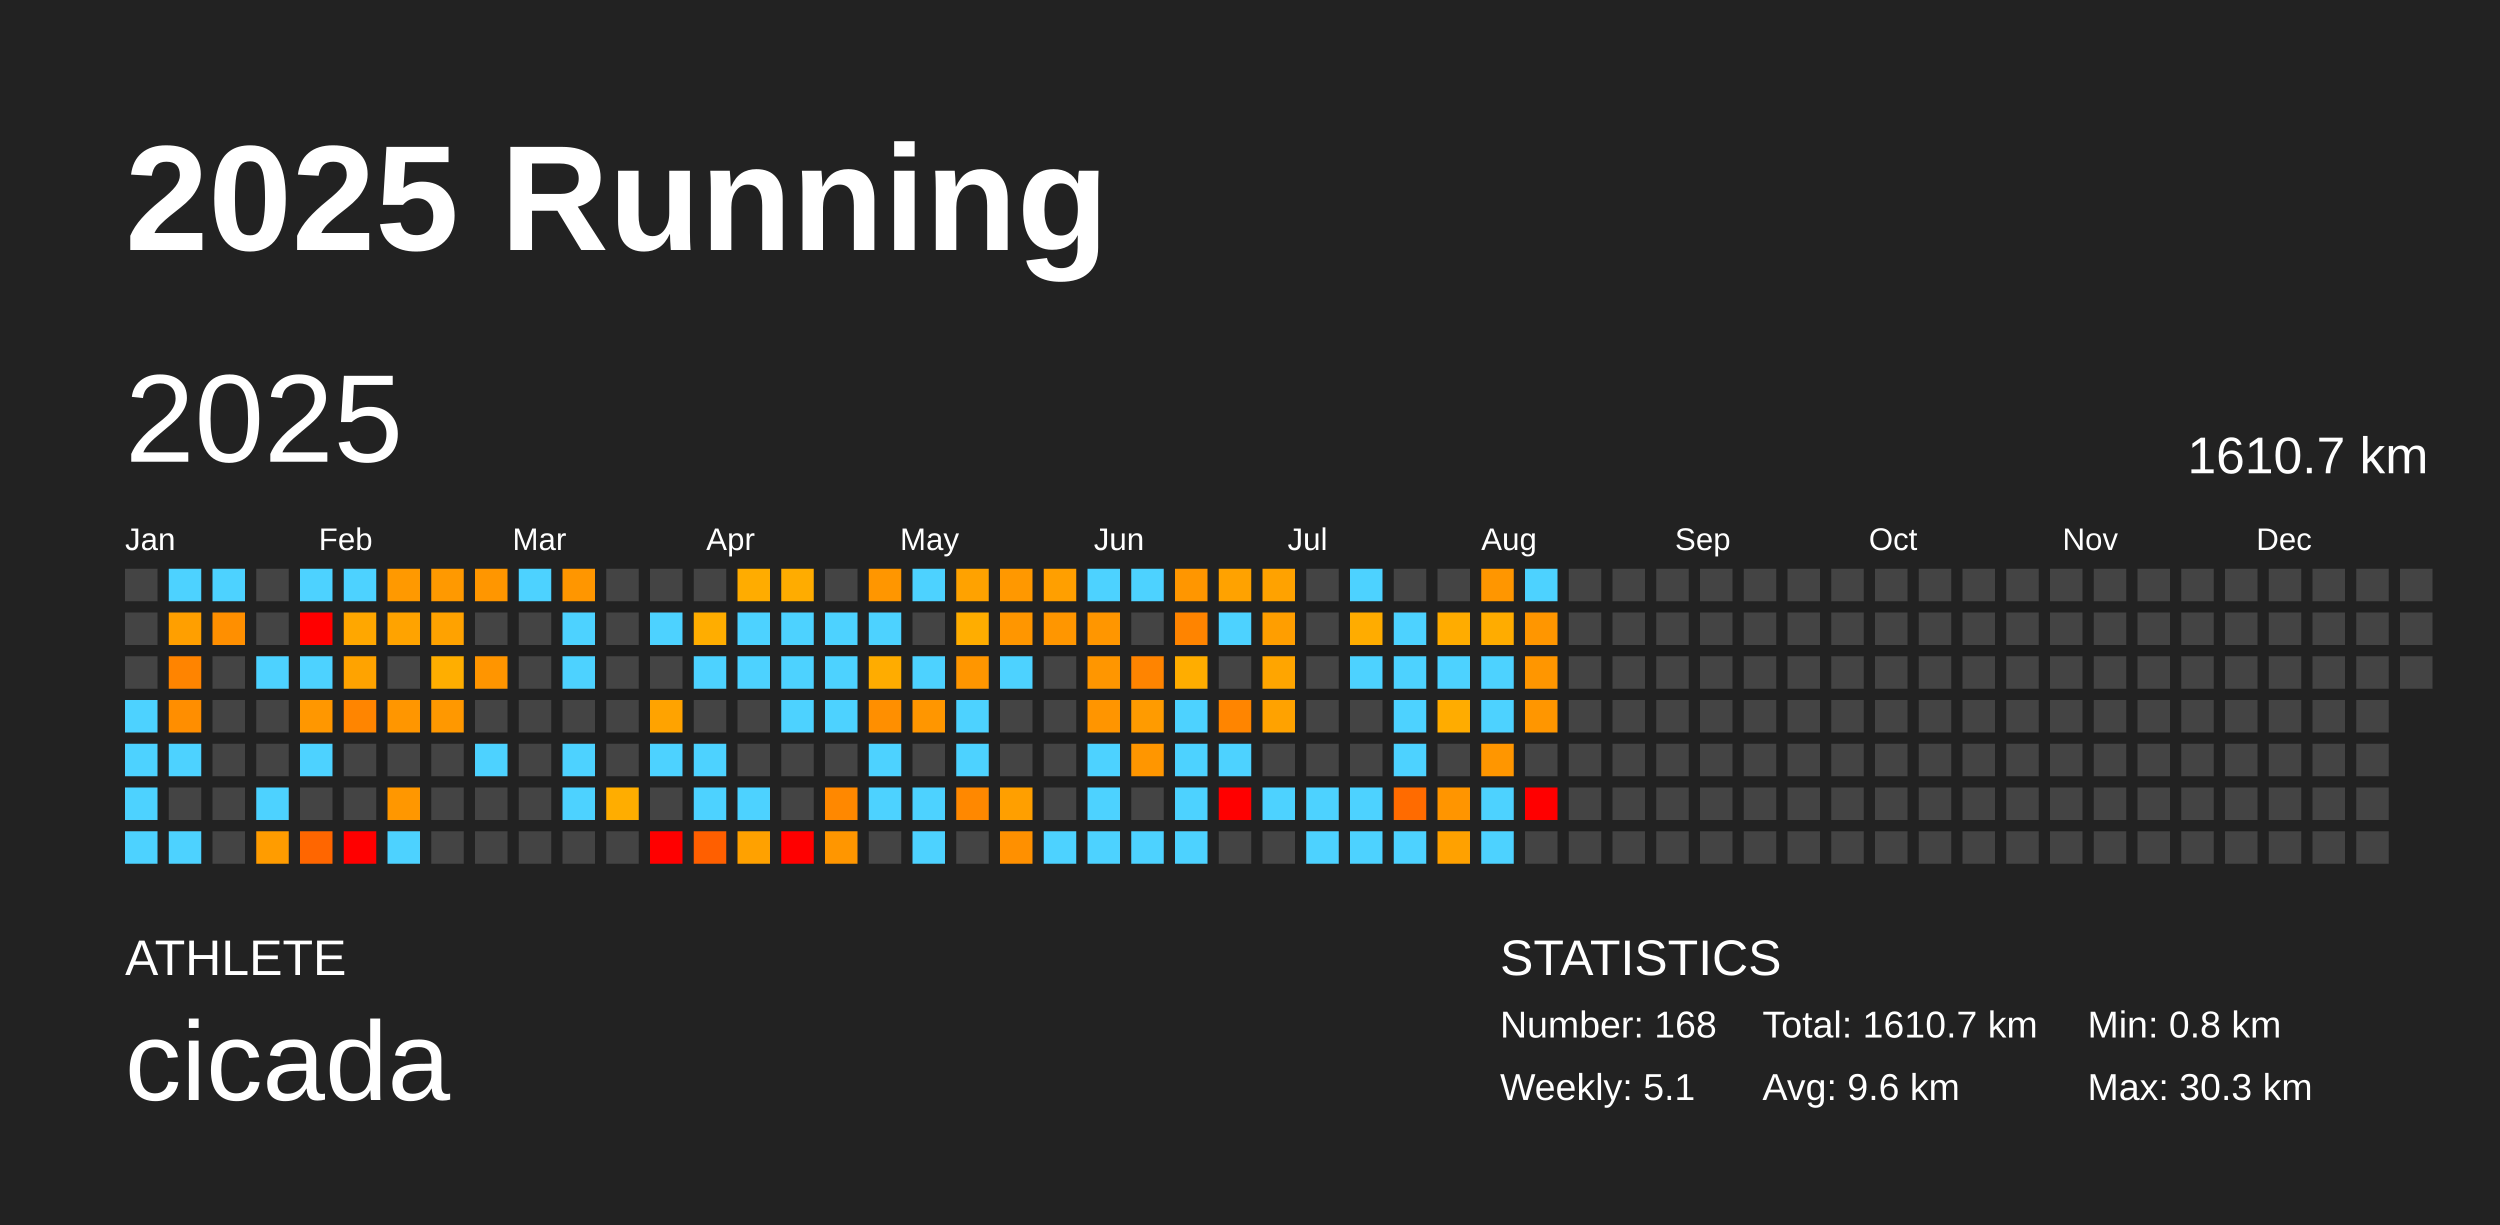
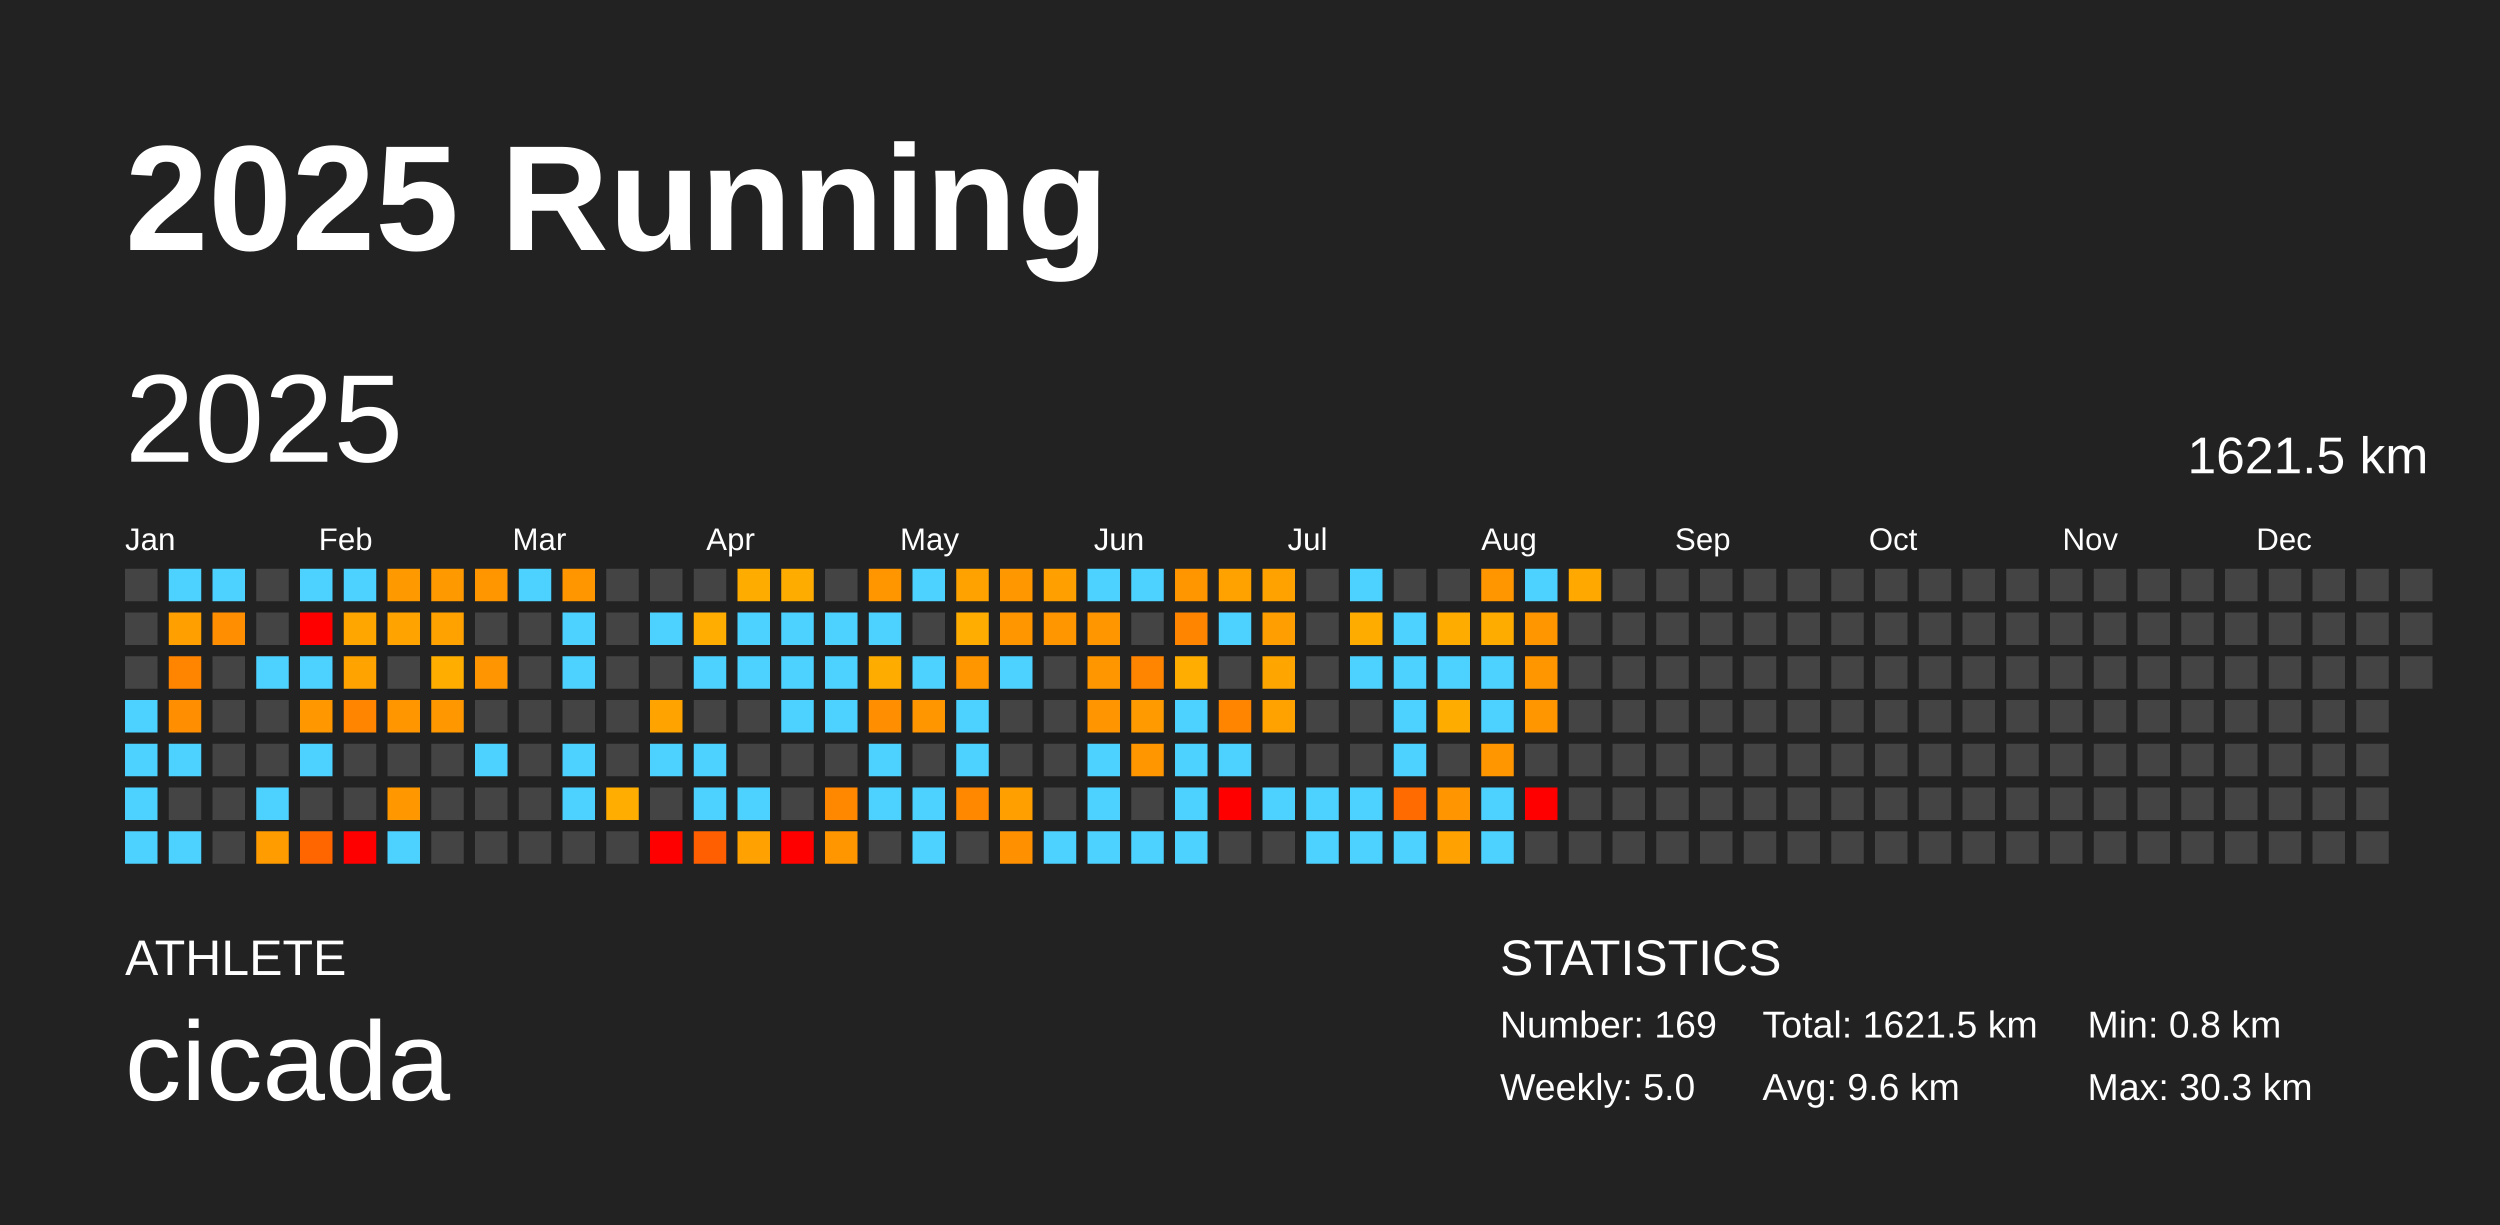
<svg xmlns="http://www.w3.org/2000/svg" baseProfile="full" height="98mm" version="1.1" viewBox="0,0,200,98" width="200mm">
  <defs />
  <rect fill="#222222" height="98" width="200" x="0" y="0" />
  <text fill="#FFFFFF" style="font-size:12px; font-family:Arial; font-weight:bold;" x="10" y="20">2025 Running</text>
  <text fill="#FFFFFF" style="font-size:4px; font-family:Arial" x="10" y="78">ATHLETE</text>
  <text fill="#FFFFFF" style="font-size:9px; font-family:Arial" x="10" y="88">cicada</text>
  <text fill="#FFFFFF" style="font-size:4px; font-family:Arial" x="120" y="78">STATISTICS</text>
-   <text fill="#FFFFFF" style="font-size:3px; font-family:Arial" x="120" y="83">Number: 168</text>
-   <text fill="#FFFFFF" style="font-size:3px; font-family:Arial" x="120" y="88">Weekly: 5.1</text>
-   <text fill="#FFFFFF" style="font-size:3px; font-family:Arial" x="141" y="83">Total: 1610.7 km</text>
+   <text fill="#FFFFFF" style="font-size:3px; font-family:Arial" x="120" y="83">Number: 169</text>
+   <text fill="#FFFFFF" style="font-size:3px; font-family:Arial" x="120" y="88">Weekly: 5.0</text>
+   <text fill="#FFFFFF" style="font-size:3px; font-family:Arial" x="141" y="83">Total: 1621.5 km</text>
  <text fill="#FFFFFF" style="font-size:3px; font-family:Arial" x="141" y="88">Avg: 9.6 km</text>
  <text fill="#FFFFFF" style="font-size:3px; font-family:Arial" x="167" y="83">Min: 0.8 km</text>
  <text fill="#FFFFFF" style="font-size:3px; font-family:Arial" x="167" y="88">Max: 30.3 km</text>
  <text dominant-baseline="hanging" fill="#FFFFFF" style="font-size:10.0px; font-family:Arial;" x="10" y="30">2025</text>
-   <text dominant-baseline="hanging" fill="#FFFFFF" style="font-size:4.125px; font-family:Arial;" x="175" y="35">1610.7 km</text>
+   <text dominant-baseline="hanging" fill="#FFFFFF" style="font-size:4.125px; font-family:Arial;" x="175" y="35">1621.5 km</text>
  <text fill="#FFFFFF" style="font-size:2.5px; font-family:Arial" x="10.0" y="44">Jan</text>
  <text fill="#FFFFFF" style="font-size:2.5px; font-family:Arial" x="25.5" y="44">Feb</text>
  <text fill="#FFFFFF" style="font-size:2.5px; font-family:Arial" x="41.0" y="44">Mar</text>
  <text fill="#FFFFFF" style="font-size:2.5px; font-family:Arial" x="56.5" y="44">Apr</text>
  <text fill="#FFFFFF" style="font-size:2.5px; font-family:Arial" x="72.0" y="44">May</text>
  <text fill="#FFFFFF" style="font-size:2.5px; font-family:Arial" x="87.5" y="44">Jun</text>
  <text fill="#FFFFFF" style="font-size:2.5px; font-family:Arial" x="103.0" y="44">Jul</text>
  <text fill="#FFFFFF" style="font-size:2.5px; font-family:Arial" x="118.5" y="44">Aug</text>
  <text fill="#FFFFFF" style="font-size:2.5px; font-family:Arial" x="134.0" y="44">Sep</text>
  <text fill="#FFFFFF" style="font-size:2.5px; font-family:Arial" x="149.5" y="44">Oct</text>
  <text fill="#FFFFFF" style="font-size:2.5px; font-family:Arial" x="165.0" y="44">Nov</text>
  <text fill="#FFFFFF" style="font-size:2.5px; font-family:Arial" x="180.5" y="44">Dec</text>
  <rect fill="#444444" height="2.6" width="2.6" x="10.0" y="45.5" />
  <rect fill="#444444" height="2.6" width="2.6" x="10.0" y="49.0" />
  <rect fill="#444444" height="2.6" width="2.6" x="10.0" y="52.5" />
  <rect fill="#4dd2ff" height="2.6" width="2.6" x="10.0" y="56.0" />
  <rect fill="#4dd2ff" height="2.6" width="2.6" x="10.0" y="59.5" />
  <rect fill="#4dd2ff" height="2.6" width="2.6" x="10.0" y="63.0" />
  <rect fill="#4dd2ff" height="2.6" width="2.6" x="10.0" y="66.5" />
  <rect fill="#4dd2ff" height="2.6" width="2.6" x="13.5" y="45.5" />
  <rect fill="#ff9f00" height="2.6" width="2.6" x="13.5" y="49.0" />
  <rect fill="#ff8400" height="2.6" width="2.6" x="13.5" y="52.5" />
  <rect fill="#ff8e00" height="2.6" width="2.6" x="13.5" y="56.0" />
  <rect fill="#4dd2ff" height="2.6" width="2.6" x="13.5" y="59.5" />
  <rect fill="#444444" height="2.6" width="2.6" x="13.5" y="63.0" />
  <rect fill="#4dd2ff" height="2.6" width="2.6" x="13.5" y="66.5" />
  <rect fill="#4dd2ff" height="2.6" width="2.6" x="17.0" y="45.5" />
  <rect fill="#ff8f00" height="2.6" width="2.6" x="17.0" y="49.0" />
  <rect fill="#444444" height="2.6" width="2.6" x="17.0" y="52.5" />
  <rect fill="#444444" height="2.6" width="2.6" x="17.0" y="56.0" />
  <rect fill="#444444" height="2.6" width="2.6" x="17.0" y="59.5" />
  <rect fill="#444444" height="2.6" width="2.6" x="17.0" y="63.0" />
  <rect fill="#444444" height="2.6" width="2.6" x="17.0" y="66.5" />
  <rect fill="#444444" height="2.6" width="2.6" x="20.5" y="45.5" />
  <rect fill="#444444" height="2.6" width="2.6" x="20.5" y="49.0" />
  <rect fill="#4dd2ff" height="2.6" width="2.6" x="20.5" y="52.5" />
  <rect fill="#444444" height="2.6" width="2.6" x="20.5" y="56.0" />
  <rect fill="#444444" height="2.6" width="2.6" x="20.5" y="59.5" />
  <rect fill="#4dd2ff" height="2.6" width="2.6" x="20.5" y="63.0" />
  <rect fill="#ff9c00" height="2.6" width="2.6" x="20.5" y="66.5" />
  <rect fill="#4dd2ff" height="2.6" width="2.6" x="24.0" y="45.5" />
  <rect fill="red" height="2.6" width="2.6" x="24.0" y="49.0" />
  <rect fill="#4dd2ff" height="2.6" width="2.6" x="24.0" y="52.5" />
  <rect fill="#ff9700" height="2.6" width="2.6" x="24.0" y="56.0" />
  <rect fill="#4dd2ff" height="2.6" width="2.6" x="24.0" y="59.5" />
  <rect fill="#444444" height="2.6" width="2.6" x="24.0" y="63.0" />
  <rect fill="#ff6600" height="2.6" width="2.6" x="24.0" y="66.5" />
  <rect fill="#4dd2ff" height="2.6" width="2.6" x="27.5" y="45.5" />
  <rect fill="#ffa700" height="2.6" width="2.6" x="27.5" y="49.0" />
  <rect fill="#ffa300" height="2.6" width="2.6" x="27.5" y="52.5" />
  <rect fill="#ff8500" height="2.6" width="2.6" x="27.5" y="56.0" />
  <rect fill="#444444" height="2.6" width="2.6" x="27.5" y="59.5" />
  <rect fill="#444444" height="2.6" width="2.6" x="27.5" y="63.0" />
  <rect fill="red" height="2.6" width="2.6" x="27.5" y="66.5" />
  <rect fill="#ff9900" height="2.6" width="2.6" x="31.0" y="45.5" />
  <rect fill="#ffa300" height="2.6" width="2.6" x="31.0" y="49.0" />
  <rect fill="#444444" height="2.6" width="2.6" x="31.0" y="52.5" />
  <rect fill="#ff9600" height="2.6" width="2.6" x="31.0" y="56.0" />
  <rect fill="#444444" height="2.6" width="2.6" x="31.0" y="59.5" />
  <rect fill="#ff9700" height="2.6" width="2.6" x="31.0" y="63.0" />
  <rect fill="#4dd2ff" height="2.6" width="2.6" x="31.0" y="66.5" />
  <rect fill="#ff9900" height="2.6" width="2.6" x="34.5" y="45.5" />
  <rect fill="#ffa200" height="2.6" width="2.6" x="34.5" y="49.0" />
  <rect fill="#ffae00" height="2.6" width="2.6" x="34.5" y="52.5" />
  <rect fill="#ff9800" height="2.6" width="2.6" x="34.5" y="56.0" />
  <rect fill="#444444" height="2.6" width="2.6" x="34.5" y="59.5" />
  <rect fill="#444444" height="2.6" width="2.6" x="34.5" y="63.0" />
  <rect fill="#444444" height="2.6" width="2.6" x="34.5" y="66.5" />
  <rect fill="#ff9600" height="2.6" width="2.6" x="38.0" y="45.5" />
  <rect fill="#444444" height="2.6" width="2.6" x="38.0" y="49.0" />
  <rect fill="#ff9500" height="2.6" width="2.6" x="38.0" y="52.5" />
  <rect fill="#444444" height="2.6" width="2.6" x="38.0" y="56.0" />
  <rect fill="#4dd2ff" height="2.6" width="2.6" x="38.0" y="59.5" />
  <rect fill="#444444" height="2.6" width="2.6" x="38.0" y="63.0" />
  <rect fill="#444444" height="2.6" width="2.6" x="38.0" y="66.5" />
  <rect fill="#4dd2ff" height="2.6" width="2.6" x="41.5" y="45.5" />
  <rect fill="#444444" height="2.6" width="2.6" x="41.5" y="49.0" />
  <rect fill="#444444" height="2.6" width="2.6" x="41.5" y="52.5" />
  <rect fill="#444444" height="2.6" width="2.6" x="41.5" y="56.0" />
  <rect fill="#444444" height="2.6" width="2.6" x="41.5" y="59.5" />
  <rect fill="#444444" height="2.6" width="2.6" x="41.5" y="63.0" />
  <rect fill="#444444" height="2.6" width="2.6" x="41.5" y="66.5" />
  <rect fill="#ff9600" height="2.6" width="2.6" x="45.0" y="45.5" />
  <rect fill="#4dd2ff" height="2.6" width="2.6" x="45.0" y="49.0" />
  <rect fill="#4dd2ff" height="2.6" width="2.6" x="45.0" y="52.5" />
  <rect fill="#444444" height="2.6" width="2.6" x="45.0" y="56.0" />
  <rect fill="#4dd2ff" height="2.6" width="2.6" x="45.0" y="59.5" />
  <rect fill="#4dd2ff" height="2.6" width="2.6" x="45.0" y="63.0" />
  <rect fill="#444444" height="2.6" width="2.6" x="45.0" y="66.5" />
  <rect fill="#444444" height="2.6" width="2.6" x="48.5" y="45.5" />
  <rect fill="#444444" height="2.6" width="2.6" x="48.5" y="49.0" />
  <rect fill="#444444" height="2.6" width="2.6" x="48.5" y="52.5" />
  <rect fill="#444444" height="2.6" width="2.6" x="48.5" y="56.0" />
  <rect fill="#444444" height="2.6" width="2.6" x="48.5" y="59.5" />
  <rect fill="#ffad00" height="2.6" width="2.6" x="48.5" y="63.0" />
  <rect fill="#444444" height="2.6" width="2.6" x="48.5" y="66.5" />
  <rect fill="#444444" height="2.6" width="2.6" x="52.0" y="45.5" />
  <rect fill="#4dd2ff" height="2.6" width="2.6" x="52.0" y="49.0" />
  <rect fill="#444444" height="2.6" width="2.6" x="52.0" y="52.5" />
  <rect fill="#ffa300" height="2.6" width="2.6" x="52.0" y="56.0" />
  <rect fill="#4dd2ff" height="2.6" width="2.6" x="52.0" y="59.5" />
  <rect fill="#444444" height="2.6" width="2.6" x="52.0" y="63.0" />
  <rect fill="red" height="2.6" width="2.6" x="52.0" y="66.5" />
  <rect fill="#444444" height="2.6" width="2.6" x="55.5" y="45.5" />
  <rect fill="#ffad00" height="2.6" width="2.6" x="55.5" y="49.0" />
  <rect fill="#4dd2ff" height="2.6" width="2.6" x="55.5" y="52.5" />
  <rect fill="#444444" height="2.6" width="2.6" x="55.5" y="56.0" />
  <rect fill="#4dd2ff" height="2.6" width="2.6" x="55.5" y="59.5" />
  <rect fill="#4dd2ff" height="2.6" width="2.6" x="55.5" y="63.0" />
  <rect fill="#ff5f00" height="2.6" width="2.6" x="55.5" y="66.5" />
  <rect fill="#ffac00" height="2.6" width="2.6" x="59.0" y="45.5" />
  <rect fill="#4dd2ff" height="2.6" width="2.6" x="59.0" y="49.0" />
  <rect fill="#4dd2ff" height="2.6" width="2.6" x="59.0" y="52.5" />
  <rect fill="#444444" height="2.6" width="2.6" x="59.0" y="56.0" />
  <rect fill="#444444" height="2.6" width="2.6" x="59.0" y="59.5" />
  <rect fill="#4dd2ff" height="2.6" width="2.6" x="59.0" y="63.0" />
  <rect fill="#ffa100" height="2.6" width="2.6" x="59.0" y="66.5" />
  <rect fill="#ffac00" height="2.6" width="2.6" x="62.5" y="45.5" />
  <rect fill="#4dd2ff" height="2.6" width="2.6" x="62.5" y="49.0" />
  <rect fill="#4dd2ff" height="2.6" width="2.6" x="62.5" y="52.5" />
  <rect fill="#4dd2ff" height="2.6" width="2.6" x="62.5" y="56.0" />
  <rect fill="#444444" height="2.6" width="2.6" x="62.5" y="59.5" />
  <rect fill="#444444" height="2.6" width="2.6" x="62.5" y="63.0" />
  <rect fill="red" height="2.6" width="2.6" x="62.5" y="66.5" />
  <rect fill="#444444" height="2.6" width="2.6" x="66.0" y="45.5" />
  <rect fill="#4dd2ff" height="2.6" width="2.6" x="66.0" y="49.0" />
  <rect fill="#4dd2ff" height="2.6" width="2.6" x="66.0" y="52.5" />
  <rect fill="#4dd2ff" height="2.6" width="2.6" x="66.0" y="56.0" />
  <rect fill="#444444" height="2.6" width="2.6" x="66.0" y="59.5" />
  <rect fill="#ff8800" height="2.6" width="2.6" x="66.0" y="63.0" />
  <rect fill="#ff9600" height="2.6" width="2.6" x="66.0" y="66.5" />
  <rect fill="#ff9600" height="2.6" width="2.6" x="69.5" y="45.5" />
  <rect fill="#4dd2ff" height="2.6" width="2.6" x="69.5" y="49.0" />
  <rect fill="#ffac00" height="2.6" width="2.6" x="69.5" y="52.5" />
  <rect fill="#ff8f00" height="2.6" width="2.6" x="69.5" y="56.0" />
  <rect fill="#4dd2ff" height="2.6" width="2.6" x="69.5" y="59.5" />
  <rect fill="#4dd2ff" height="2.6" width="2.6" x="69.5" y="63.0" />
  <rect fill="#444444" height="2.6" width="2.6" x="69.5" y="66.5" />
  <rect fill="#4dd2ff" height="2.6" width="2.6" x="73.0" y="45.5" />
  <rect fill="#444444" height="2.6" width="2.6" x="73.0" y="49.0" />
  <rect fill="#4dd2ff" height="2.6" width="2.6" x="73.0" y="52.5" />
  <rect fill="#ff9600" height="2.6" width="2.6" x="73.0" y="56.0" />
  <rect fill="#444444" height="2.6" width="2.6" x="73.0" y="59.5" />
  <rect fill="#4dd2ff" height="2.6" width="2.6" x="73.0" y="63.0" />
  <rect fill="#4dd2ff" height="2.6" width="2.6" x="73.0" y="66.5" />
  <rect fill="#ffa200" height="2.6" width="2.6" x="76.5" y="45.5" />
  <rect fill="#ffad00" height="2.6" width="2.6" x="76.5" y="49.0" />
  <rect fill="#ff9600" height="2.6" width="2.6" x="76.5" y="52.5" />
  <rect fill="#4dd2ff" height="2.6" width="2.6" x="76.5" y="56.0" />
  <rect fill="#4dd2ff" height="2.6" width="2.6" x="76.5" y="59.5" />
  <rect fill="#ff8800" height="2.6" width="2.6" x="76.5" y="63.0" />
  <rect fill="#444444" height="2.6" width="2.6" x="76.5" y="66.5" />
  <rect fill="#ff9800" height="2.6" width="2.6" x="80.0" y="45.5" />
  <rect fill="#ff9600" height="2.6" width="2.6" x="80.0" y="49.0" />
  <rect fill="#4dd2ff" height="2.6" width="2.6" x="80.0" y="52.5" />
  <rect fill="#444444" height="2.6" width="2.6" x="80.0" y="56.0" />
  <rect fill="#444444" height="2.6" width="2.6" x="80.0" y="59.5" />
  <rect fill="#ff9f00" height="2.6" width="2.6" x="80.0" y="63.0" />
  <rect fill="#ff9000" height="2.6" width="2.6" x="80.0" y="66.5" />
  <rect fill="#ff9f00" height="2.6" width="2.6" x="83.5" y="45.5" />
  <rect fill="#ff9600" height="2.6" width="2.6" x="83.5" y="49.0" />
  <rect fill="#444444" height="2.6" width="2.6" x="83.5" y="52.5" />
  <rect fill="#444444" height="2.6" width="2.6" x="83.5" y="56.0" />
  <rect fill="#444444" height="2.6" width="2.6" x="83.5" y="59.5" />
  <rect fill="#444444" height="2.6" width="2.6" x="83.5" y="63.0" />
  <rect fill="#4dd2ff" height="2.6" width="2.6" x="83.5" y="66.5" />
  <rect fill="#4dd2ff" height="2.6" width="2.6" x="87.0" y="45.5" />
  <rect fill="#ff9600" height="2.6" width="2.6" x="87.0" y="49.0" />
  <rect fill="#ff9600" height="2.6" width="2.6" x="87.0" y="52.5" />
  <rect fill="#ff9500" height="2.6" width="2.6" x="87.0" y="56.0" />
  <rect fill="#4dd2ff" height="2.6" width="2.6" x="87.0" y="59.5" />
  <rect fill="#4dd2ff" height="2.6" width="2.6" x="87.0" y="63.0" />
  <rect fill="#4dd2ff" height="2.6" width="2.6" x="87.0" y="66.5" />
  <rect fill="#4dd2ff" height="2.6" width="2.6" x="90.5" y="45.5" />
  <rect fill="#444444" height="2.6" width="2.6" x="90.5" y="49.0" />
  <rect fill="#ff8400" height="2.6" width="2.6" x="90.5" y="52.5" />
  <rect fill="#ff9b00" height="2.6" width="2.6" x="90.5" y="56.0" />
  <rect fill="#ff9600" height="2.6" width="2.6" x="90.5" y="59.5" />
  <rect fill="#444444" height="2.6" width="2.6" x="90.5" y="63.0" />
  <rect fill="#4dd2ff" height="2.6" width="2.6" x="90.5" y="66.5" />
  <rect fill="#ff9600" height="2.6" width="2.6" x="94.0" y="45.5" />
  <rect fill="#ff8400" height="2.6" width="2.6" x="94.0" y="49.0" />
  <rect fill="#ffad00" height="2.6" width="2.6" x="94.0" y="52.5" />
  <rect fill="#4dd2ff" height="2.6" width="2.6" x="94.0" y="56.0" />
  <rect fill="#4dd2ff" height="2.6" width="2.6" x="94.0" y="59.5" />
  <rect fill="#4dd2ff" height="2.6" width="2.6" x="94.0" y="63.0" />
  <rect fill="#4dd2ff" height="2.6" width="2.6" x="94.0" y="66.5" />
  <rect fill="#ffa200" height="2.6" width="2.6" x="97.5" y="45.5" />
  <rect fill="#4dd2ff" height="2.6" width="2.6" x="97.5" y="49.0" />
  <rect fill="#444444" height="2.6" width="2.6" x="97.5" y="52.5" />
  <rect fill="#ff8500" height="2.6" width="2.6" x="97.5" y="56.0" />
  <rect fill="#4dd2ff" height="2.6" width="2.6" x="97.5" y="59.5" />
  <rect fill="red" height="2.6" width="2.6" x="97.5" y="63.0" />
  <rect fill="#444444" height="2.6" width="2.6" x="97.5" y="66.5" />
  <rect fill="#ffa200" height="2.6" width="2.6" x="101.0" y="45.5" />
  <rect fill="#ff9e00" height="2.6" width="2.6" x="101.0" y="49.0" />
  <rect fill="#ffa500" height="2.6" width="2.6" x="101.0" y="52.5" />
  <rect fill="#ffa200" height="2.6" width="2.6" x="101.0" y="56.0" />
  <rect fill="#444444" height="2.6" width="2.6" x="101.0" y="59.5" />
  <rect fill="#4dd2ff" height="2.6" width="2.6" x="101.0" y="63.0" />
  <rect fill="#444444" height="2.6" width="2.6" x="101.0" y="66.5" />
  <rect fill="#444444" height="2.6" width="2.6" x="104.5" y="45.5" />
  <rect fill="#444444" height="2.6" width="2.6" x="104.5" y="49.0" />
  <rect fill="#444444" height="2.6" width="2.6" x="104.5" y="52.5" />
  <rect fill="#444444" height="2.6" width="2.6" x="104.5" y="56.0" />
  <rect fill="#444444" height="2.6" width="2.6" x="104.5" y="59.5" />
  <rect fill="#4dd2ff" height="2.6" width="2.6" x="104.5" y="63.0" />
  <rect fill="#4dd2ff" height="2.6" width="2.6" x="104.5" y="66.5" />
  <rect fill="#4dd2ff" height="2.6" width="2.6" x="108.0" y="45.5" />
  <rect fill="#ffac00" height="2.6" width="2.6" x="108.0" y="49.0" />
  <rect fill="#4dd2ff" height="2.6" width="2.6" x="108.0" y="52.5" />
  <rect fill="#444444" height="2.6" width="2.6" x="108.0" y="56.0" />
  <rect fill="#444444" height="2.6" width="2.6" x="108.0" y="59.5" />
  <rect fill="#4dd2ff" height="2.6" width="2.6" x="108.0" y="63.0" />
  <rect fill="#4dd2ff" height="2.6" width="2.6" x="108.0" y="66.5" />
  <rect fill="#444444" height="2.6" width="2.6" x="111.5" y="45.5" />
  <rect fill="#4dd2ff" height="2.6" width="2.6" x="111.5" y="49.0" />
  <rect fill="#4dd2ff" height="2.6" width="2.6" x="111.5" y="52.5" />
  <rect fill="#4dd2ff" height="2.6" width="2.6" x="111.5" y="56.0" />
  <rect fill="#4dd2ff" height="2.6" width="2.6" x="111.5" y="59.5" />
  <rect fill="#ff6b00" height="2.6" width="2.6" x="111.5" y="63.0" />
  <rect fill="#4dd2ff" height="2.6" width="2.6" x="111.5" y="66.5" />
  <rect fill="#444444" height="2.6" width="2.6" x="115.0" y="45.5" />
  <rect fill="#ffac00" height="2.6" width="2.6" x="115.0" y="49.0" />
  <rect fill="#4dd2ff" height="2.6" width="2.6" x="115.0" y="52.5" />
  <rect fill="#ffac00" height="2.6" width="2.6" x="115.0" y="56.0" />
  <rect fill="#444444" height="2.6" width="2.6" x="115.0" y="59.5" />
  <rect fill="#ff9500" height="2.6" width="2.6" x="115.0" y="63.0" />
  <rect fill="#ffa100" height="2.6" width="2.6" x="115.0" y="66.5" />
  <rect fill="#ff9600" height="2.6" width="2.6" x="118.5" y="45.5" />
  <rect fill="#ffac00" height="2.6" width="2.6" x="118.5" y="49.0" />
  <rect fill="#4dd2ff" height="2.6" width="2.6" x="118.5" y="52.5" />
  <rect fill="#4dd2ff" height="2.6" width="2.6" x="118.5" y="56.0" />
  <rect fill="#ff9600" height="2.6" width="2.6" x="118.5" y="59.5" />
  <rect fill="#4dd2ff" height="2.6" width="2.6" x="118.5" y="63.0" />
  <rect fill="#4dd2ff" height="2.6" width="2.6" x="118.5" y="66.5" />
  <rect fill="#4dd2ff" height="2.6" width="2.6" x="122.0" y="45.5" />
  <rect fill="#ff9600" height="2.6" width="2.6" x="122.0" y="49.0" />
  <rect fill="#ff9600" height="2.6" width="2.6" x="122.0" y="52.5" />
  <rect fill="#ff9600" height="2.6" width="2.6" x="122.0" y="56.0" />
  <rect fill="#444444" height="2.6" width="2.6" x="122.0" y="59.5" />
  <rect fill="red" height="2.6" width="2.6" x="122.0" y="63.0" />
  <rect fill="#444444" height="2.6" width="2.6" x="122.0" y="66.5" />
-   <rect fill="#444444" height="2.6" width="2.6" x="125.5" y="45.5" />
+   <rect fill="#ffa800" height="2.6" width="2.6" x="125.5" y="45.5" />
  <rect fill="#444444" height="2.6" width="2.6" x="125.5" y="49.0" />
  <rect fill="#444444" height="2.6" width="2.6" x="125.5" y="52.5" />
  <rect fill="#444444" height="2.6" width="2.6" x="125.5" y="56.0" />
  <rect fill="#444444" height="2.6" width="2.6" x="125.5" y="59.5" />
  <rect fill="#444444" height="2.6" width="2.6" x="125.5" y="63.0" />
  <rect fill="#444444" height="2.6" width="2.6" x="125.5" y="66.5" />
  <rect fill="#444444" height="2.6" width="2.6" x="129.0" y="45.5" />
  <rect fill="#444444" height="2.6" width="2.6" x="129.0" y="49.0" />
  <rect fill="#444444" height="2.6" width="2.6" x="129.0" y="52.5" />
  <rect fill="#444444" height="2.6" width="2.6" x="129.0" y="56.0" />
  <rect fill="#444444" height="2.6" width="2.6" x="129.0" y="59.5" />
  <rect fill="#444444" height="2.6" width="2.6" x="129.0" y="63.0" />
  <rect fill="#444444" height="2.6" width="2.6" x="129.0" y="66.5" />
  <rect fill="#444444" height="2.6" width="2.6" x="132.5" y="45.5" />
  <rect fill="#444444" height="2.6" width="2.6" x="132.5" y="49.0" />
  <rect fill="#444444" height="2.6" width="2.6" x="132.5" y="52.5" />
  <rect fill="#444444" height="2.6" width="2.6" x="132.5" y="56.0" />
  <rect fill="#444444" height="2.6" width="2.6" x="132.5" y="59.5" />
  <rect fill="#444444" height="2.6" width="2.6" x="132.5" y="63.0" />
  <rect fill="#444444" height="2.6" width="2.6" x="132.5" y="66.5" />
  <rect fill="#444444" height="2.6" width="2.6" x="136.0" y="45.5" />
  <rect fill="#444444" height="2.6" width="2.6" x="136.0" y="49.0" />
  <rect fill="#444444" height="2.6" width="2.6" x="136.0" y="52.5" />
  <rect fill="#444444" height="2.6" width="2.6" x="136.0" y="56.0" />
  <rect fill="#444444" height="2.6" width="2.6" x="136.0" y="59.5" />
  <rect fill="#444444" height="2.6" width="2.6" x="136.0" y="63.0" />
  <rect fill="#444444" height="2.6" width="2.6" x="136.0" y="66.5" />
  <rect fill="#444444" height="2.6" width="2.6" x="139.5" y="45.5" />
  <rect fill="#444444" height="2.6" width="2.6" x="139.5" y="49.0" />
  <rect fill="#444444" height="2.6" width="2.6" x="139.5" y="52.5" />
  <rect fill="#444444" height="2.6" width="2.6" x="139.5" y="56.0" />
  <rect fill="#444444" height="2.6" width="2.6" x="139.5" y="59.5" />
  <rect fill="#444444" height="2.6" width="2.6" x="139.5" y="63.0" />
  <rect fill="#444444" height="2.6" width="2.6" x="139.5" y="66.5" />
  <rect fill="#444444" height="2.6" width="2.6" x="143.0" y="45.5" />
  <rect fill="#444444" height="2.6" width="2.6" x="143.0" y="49.0" />
  <rect fill="#444444" height="2.6" width="2.6" x="143.0" y="52.5" />
  <rect fill="#444444" height="2.6" width="2.6" x="143.0" y="56.0" />
  <rect fill="#444444" height="2.6" width="2.6" x="143.0" y="59.5" />
  <rect fill="#444444" height="2.6" width="2.6" x="143.0" y="63.0" />
  <rect fill="#444444" height="2.6" width="2.6" x="143.0" y="66.5" />
  <rect fill="#444444" height="2.6" width="2.6" x="146.5" y="45.5" />
  <rect fill="#444444" height="2.6" width="2.6" x="146.5" y="49.0" />
  <rect fill="#444444" height="2.6" width="2.6" x="146.5" y="52.5" />
  <rect fill="#444444" height="2.6" width="2.6" x="146.5" y="56.0" />
  <rect fill="#444444" height="2.6" width="2.6" x="146.5" y="59.5" />
  <rect fill="#444444" height="2.6" width="2.6" x="146.5" y="63.0" />
  <rect fill="#444444" height="2.6" width="2.6" x="146.5" y="66.5" />
  <rect fill="#444444" height="2.6" width="2.6" x="150.0" y="45.5" />
  <rect fill="#444444" height="2.6" width="2.6" x="150.0" y="49.0" />
  <rect fill="#444444" height="2.6" width="2.6" x="150.0" y="52.5" />
  <rect fill="#444444" height="2.6" width="2.6" x="150.0" y="56.0" />
  <rect fill="#444444" height="2.6" width="2.6" x="150.0" y="59.5" />
  <rect fill="#444444" height="2.6" width="2.6" x="150.0" y="63.0" />
  <rect fill="#444444" height="2.6" width="2.6" x="150.0" y="66.5" />
  <rect fill="#444444" height="2.6" width="2.6" x="153.5" y="45.5" />
  <rect fill="#444444" height="2.6" width="2.6" x="153.5" y="49.0" />
  <rect fill="#444444" height="2.6" width="2.6" x="153.5" y="52.5" />
  <rect fill="#444444" height="2.6" width="2.6" x="153.5" y="56.0" />
  <rect fill="#444444" height="2.6" width="2.6" x="153.5" y="59.5" />
  <rect fill="#444444" height="2.6" width="2.6" x="153.5" y="63.0" />
  <rect fill="#444444" height="2.6" width="2.6" x="153.5" y="66.5" />
  <rect fill="#444444" height="2.6" width="2.6" x="157.0" y="45.5" />
  <rect fill="#444444" height="2.6" width="2.6" x="157.0" y="49.0" />
  <rect fill="#444444" height="2.6" width="2.6" x="157.0" y="52.5" />
  <rect fill="#444444" height="2.6" width="2.6" x="157.0" y="56.0" />
  <rect fill="#444444" height="2.6" width="2.6" x="157.0" y="59.5" />
  <rect fill="#444444" height="2.6" width="2.6" x="157.0" y="63.0" />
  <rect fill="#444444" height="2.6" width="2.6" x="157.0" y="66.5" />
  <rect fill="#444444" height="2.6" width="2.6" x="160.5" y="45.5" />
  <rect fill="#444444" height="2.6" width="2.6" x="160.5" y="49.0" />
  <rect fill="#444444" height="2.6" width="2.6" x="160.5" y="52.5" />
  <rect fill="#444444" height="2.6" width="2.6" x="160.5" y="56.0" />
  <rect fill="#444444" height="2.6" width="2.6" x="160.5" y="59.5" />
  <rect fill="#444444" height="2.6" width="2.6" x="160.5" y="63.0" />
  <rect fill="#444444" height="2.6" width="2.6" x="160.5" y="66.5" />
  <rect fill="#444444" height="2.6" width="2.6" x="164.0" y="45.5" />
  <rect fill="#444444" height="2.6" width="2.6" x="164.0" y="49.0" />
  <rect fill="#444444" height="2.6" width="2.6" x="164.0" y="52.5" />
  <rect fill="#444444" height="2.6" width="2.6" x="164.0" y="56.0" />
  <rect fill="#444444" height="2.6" width="2.6" x="164.0" y="59.5" />
  <rect fill="#444444" height="2.6" width="2.6" x="164.0" y="63.0" />
  <rect fill="#444444" height="2.6" width="2.6" x="164.0" y="66.5" />
  <rect fill="#444444" height="2.6" width="2.6" x="167.5" y="45.5" />
  <rect fill="#444444" height="2.6" width="2.6" x="167.5" y="49.0" />
  <rect fill="#444444" height="2.6" width="2.6" x="167.5" y="52.5" />
  <rect fill="#444444" height="2.6" width="2.6" x="167.5" y="56.0" />
  <rect fill="#444444" height="2.6" width="2.6" x="167.5" y="59.5" />
  <rect fill="#444444" height="2.6" width="2.6" x="167.5" y="63.0" />
  <rect fill="#444444" height="2.6" width="2.6" x="167.5" y="66.5" />
  <rect fill="#444444" height="2.6" width="2.6" x="171.0" y="45.5" />
  <rect fill="#444444" height="2.6" width="2.6" x="171.0" y="49.0" />
  <rect fill="#444444" height="2.6" width="2.6" x="171.0" y="52.5" />
  <rect fill="#444444" height="2.6" width="2.6" x="171.0" y="56.0" />
  <rect fill="#444444" height="2.6" width="2.6" x="171.0" y="59.5" />
  <rect fill="#444444" height="2.6" width="2.6" x="171.0" y="63.0" />
  <rect fill="#444444" height="2.6" width="2.6" x="171.0" y="66.5" />
  <rect fill="#444444" height="2.6" width="2.6" x="174.5" y="45.5" />
  <rect fill="#444444" height="2.6" width="2.6" x="174.5" y="49.0" />
  <rect fill="#444444" height="2.6" width="2.6" x="174.5" y="52.5" />
  <rect fill="#444444" height="2.6" width="2.6" x="174.5" y="56.0" />
  <rect fill="#444444" height="2.6" width="2.6" x="174.5" y="59.5" />
  <rect fill="#444444" height="2.6" width="2.6" x="174.5" y="63.0" />
  <rect fill="#444444" height="2.6" width="2.6" x="174.5" y="66.5" />
  <rect fill="#444444" height="2.6" width="2.6" x="178.0" y="45.5" />
  <rect fill="#444444" height="2.6" width="2.6" x="178.0" y="49.0" />
  <rect fill="#444444" height="2.6" width="2.6" x="178.0" y="52.5" />
  <rect fill="#444444" height="2.6" width="2.6" x="178.0" y="56.0" />
  <rect fill="#444444" height="2.6" width="2.6" x="178.0" y="59.5" />
  <rect fill="#444444" height="2.6" width="2.6" x="178.0" y="63.0" />
  <rect fill="#444444" height="2.6" width="2.6" x="178.0" y="66.5" />
  <rect fill="#444444" height="2.6" width="2.6" x="181.5" y="45.5" />
  <rect fill="#444444" height="2.6" width="2.6" x="181.5" y="49.0" />
  <rect fill="#444444" height="2.6" width="2.6" x="181.5" y="52.5" />
  <rect fill="#444444" height="2.6" width="2.6" x="181.5" y="56.0" />
  <rect fill="#444444" height="2.6" width="2.6" x="181.5" y="59.5" />
  <rect fill="#444444" height="2.6" width="2.6" x="181.5" y="63.0" />
  <rect fill="#444444" height="2.6" width="2.6" x="181.5" y="66.5" />
  <rect fill="#444444" height="2.6" width="2.6" x="185.0" y="45.5" />
  <rect fill="#444444" height="2.6" width="2.6" x="185.0" y="49.0" />
  <rect fill="#444444" height="2.6" width="2.6" x="185.0" y="52.5" />
  <rect fill="#444444" height="2.6" width="2.6" x="185.0" y="56.0" />
  <rect fill="#444444" height="2.6" width="2.6" x="185.0" y="59.5" />
  <rect fill="#444444" height="2.6" width="2.6" x="185.0" y="63.0" />
  <rect fill="#444444" height="2.6" width="2.6" x="185.0" y="66.5" />
  <rect fill="#444444" height="2.6" width="2.6" x="188.5" y="45.5" />
  <rect fill="#444444" height="2.6" width="2.6" x="188.5" y="49.0" />
  <rect fill="#444444" height="2.6" width="2.6" x="188.5" y="52.5" />
  <rect fill="#444444" height="2.6" width="2.6" x="188.5" y="56.0" />
  <rect fill="#444444" height="2.6" width="2.6" x="188.5" y="59.5" />
  <rect fill="#444444" height="2.6" width="2.6" x="188.5" y="63.0" />
  <rect fill="#444444" height="2.6" width="2.6" x="188.5" y="66.5" />
  <rect fill="#444444" height="2.6" width="2.6" x="192.0" y="45.5" />
  <rect fill="#444444" height="2.6" width="2.6" x="192.0" y="49.0" />
  <rect fill="#444444" height="2.6" width="2.6" x="192.0" y="52.5" />
</svg>
